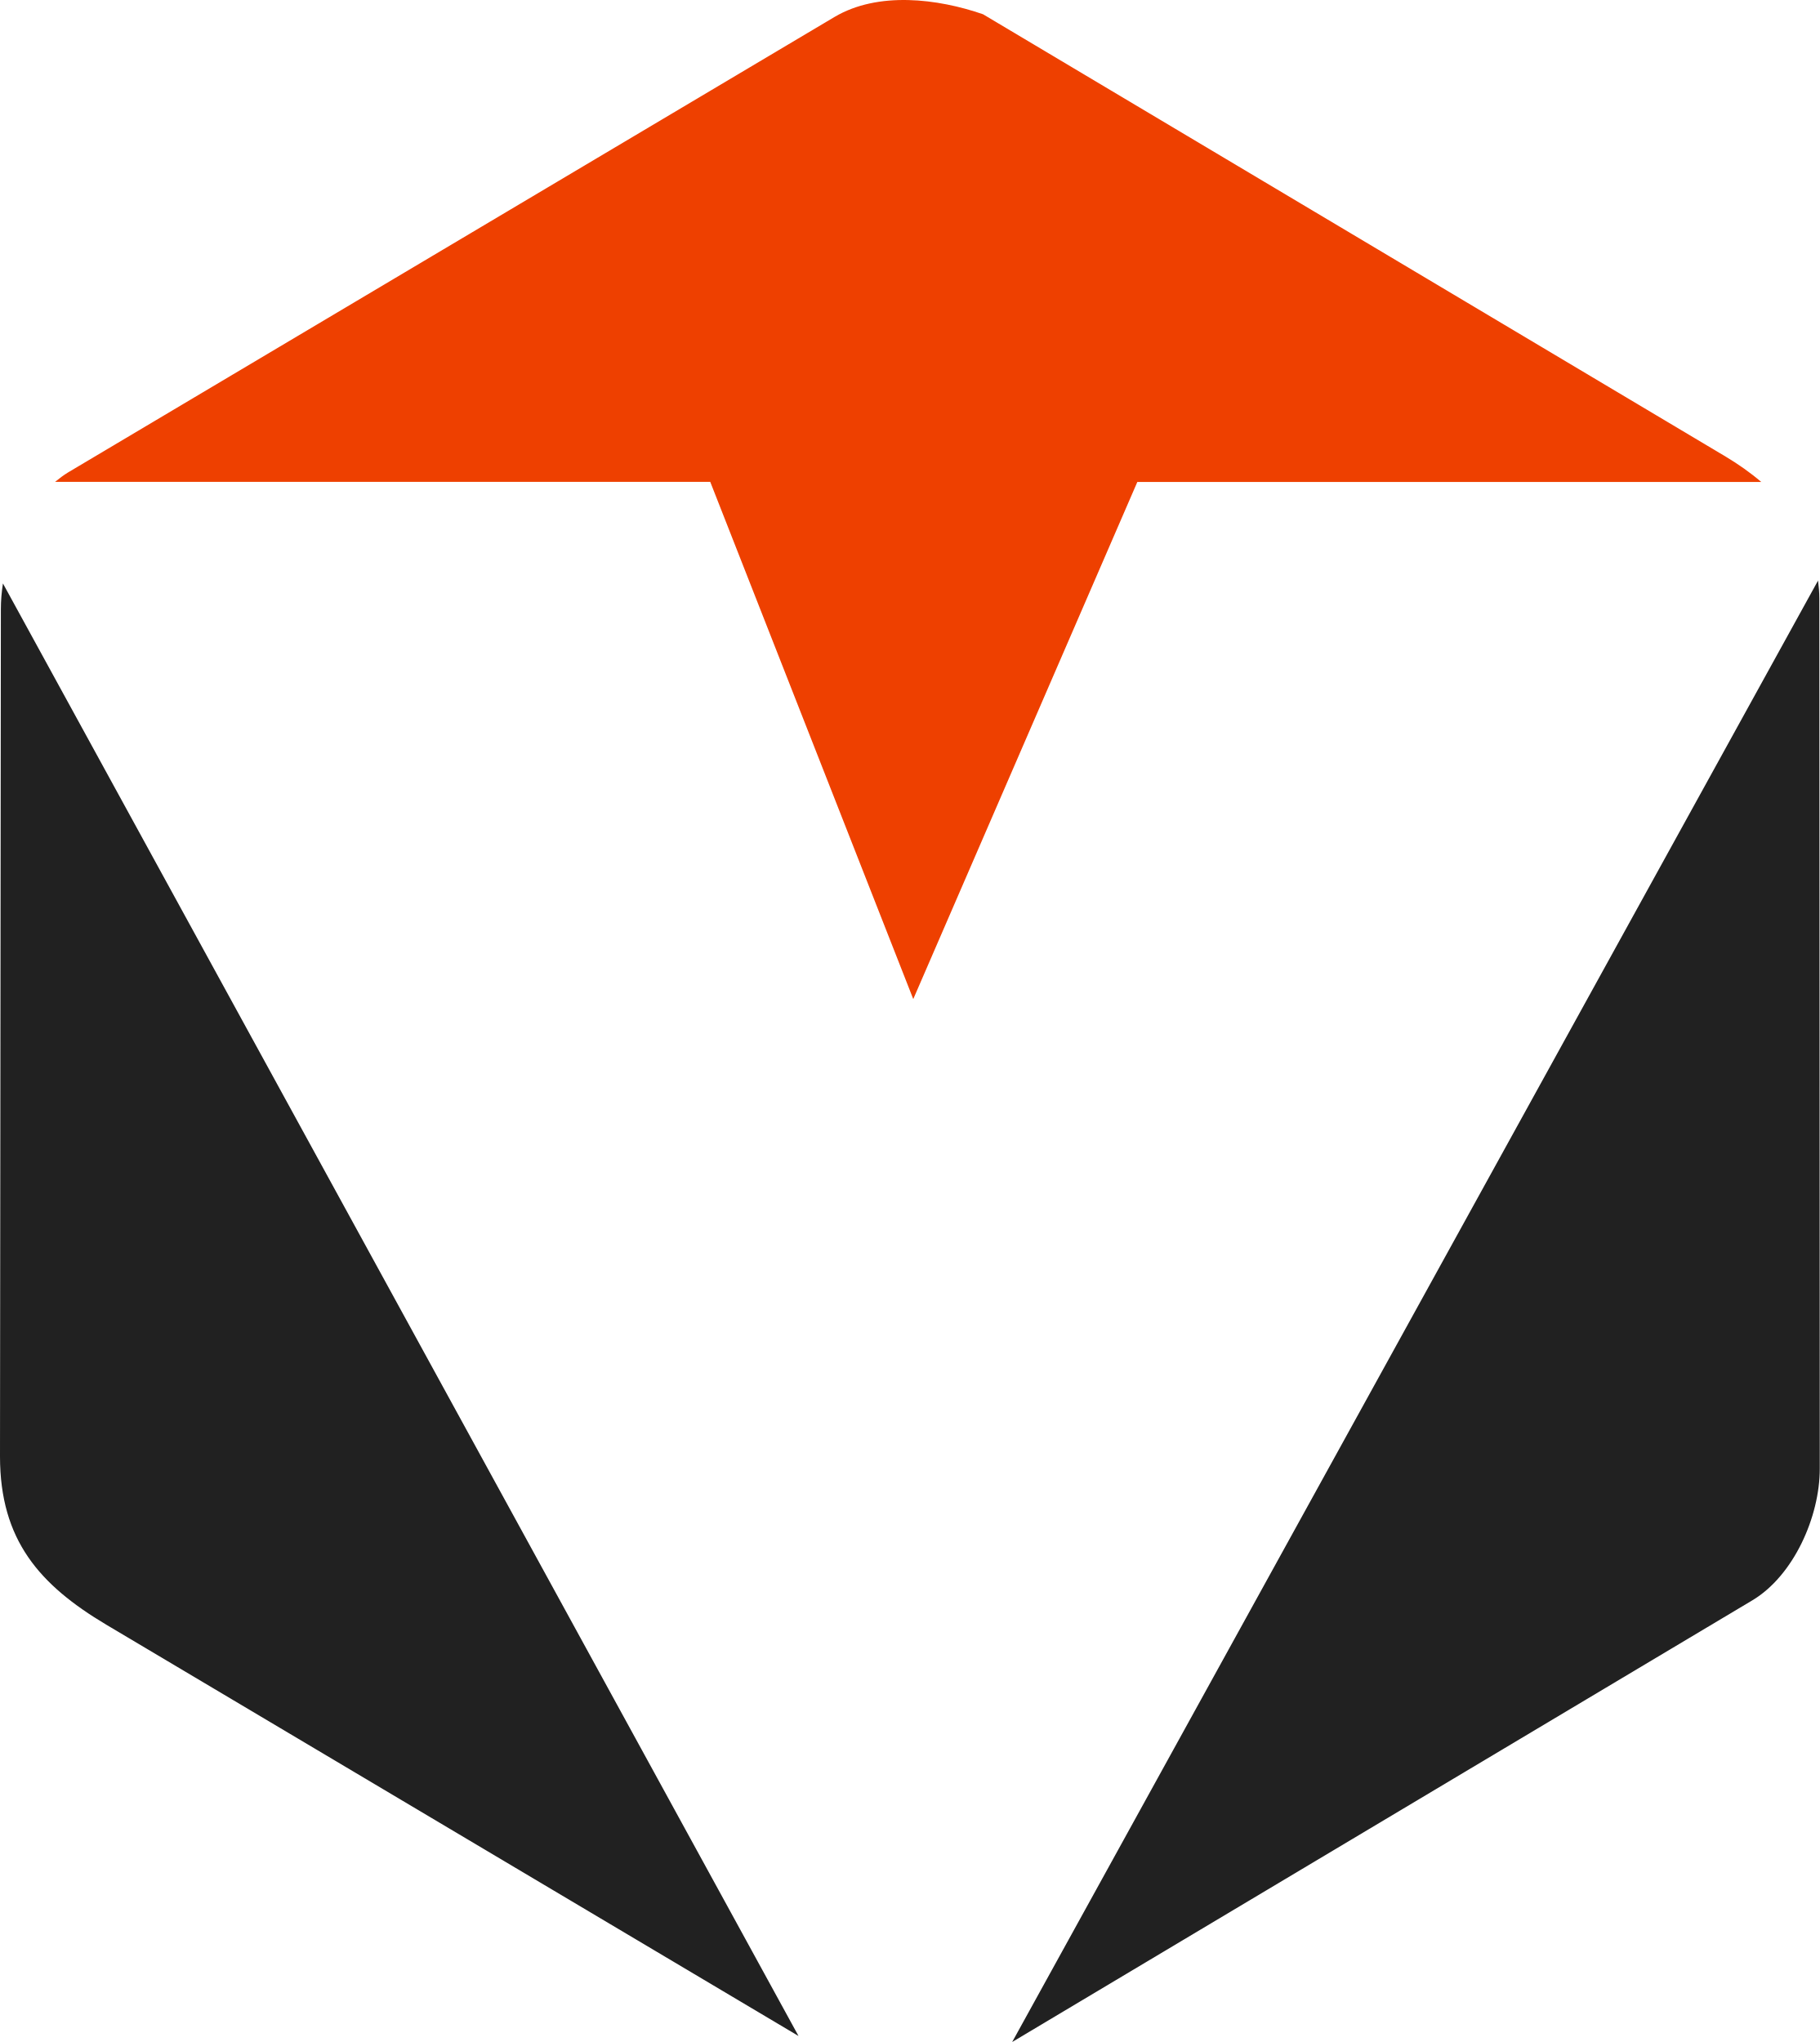
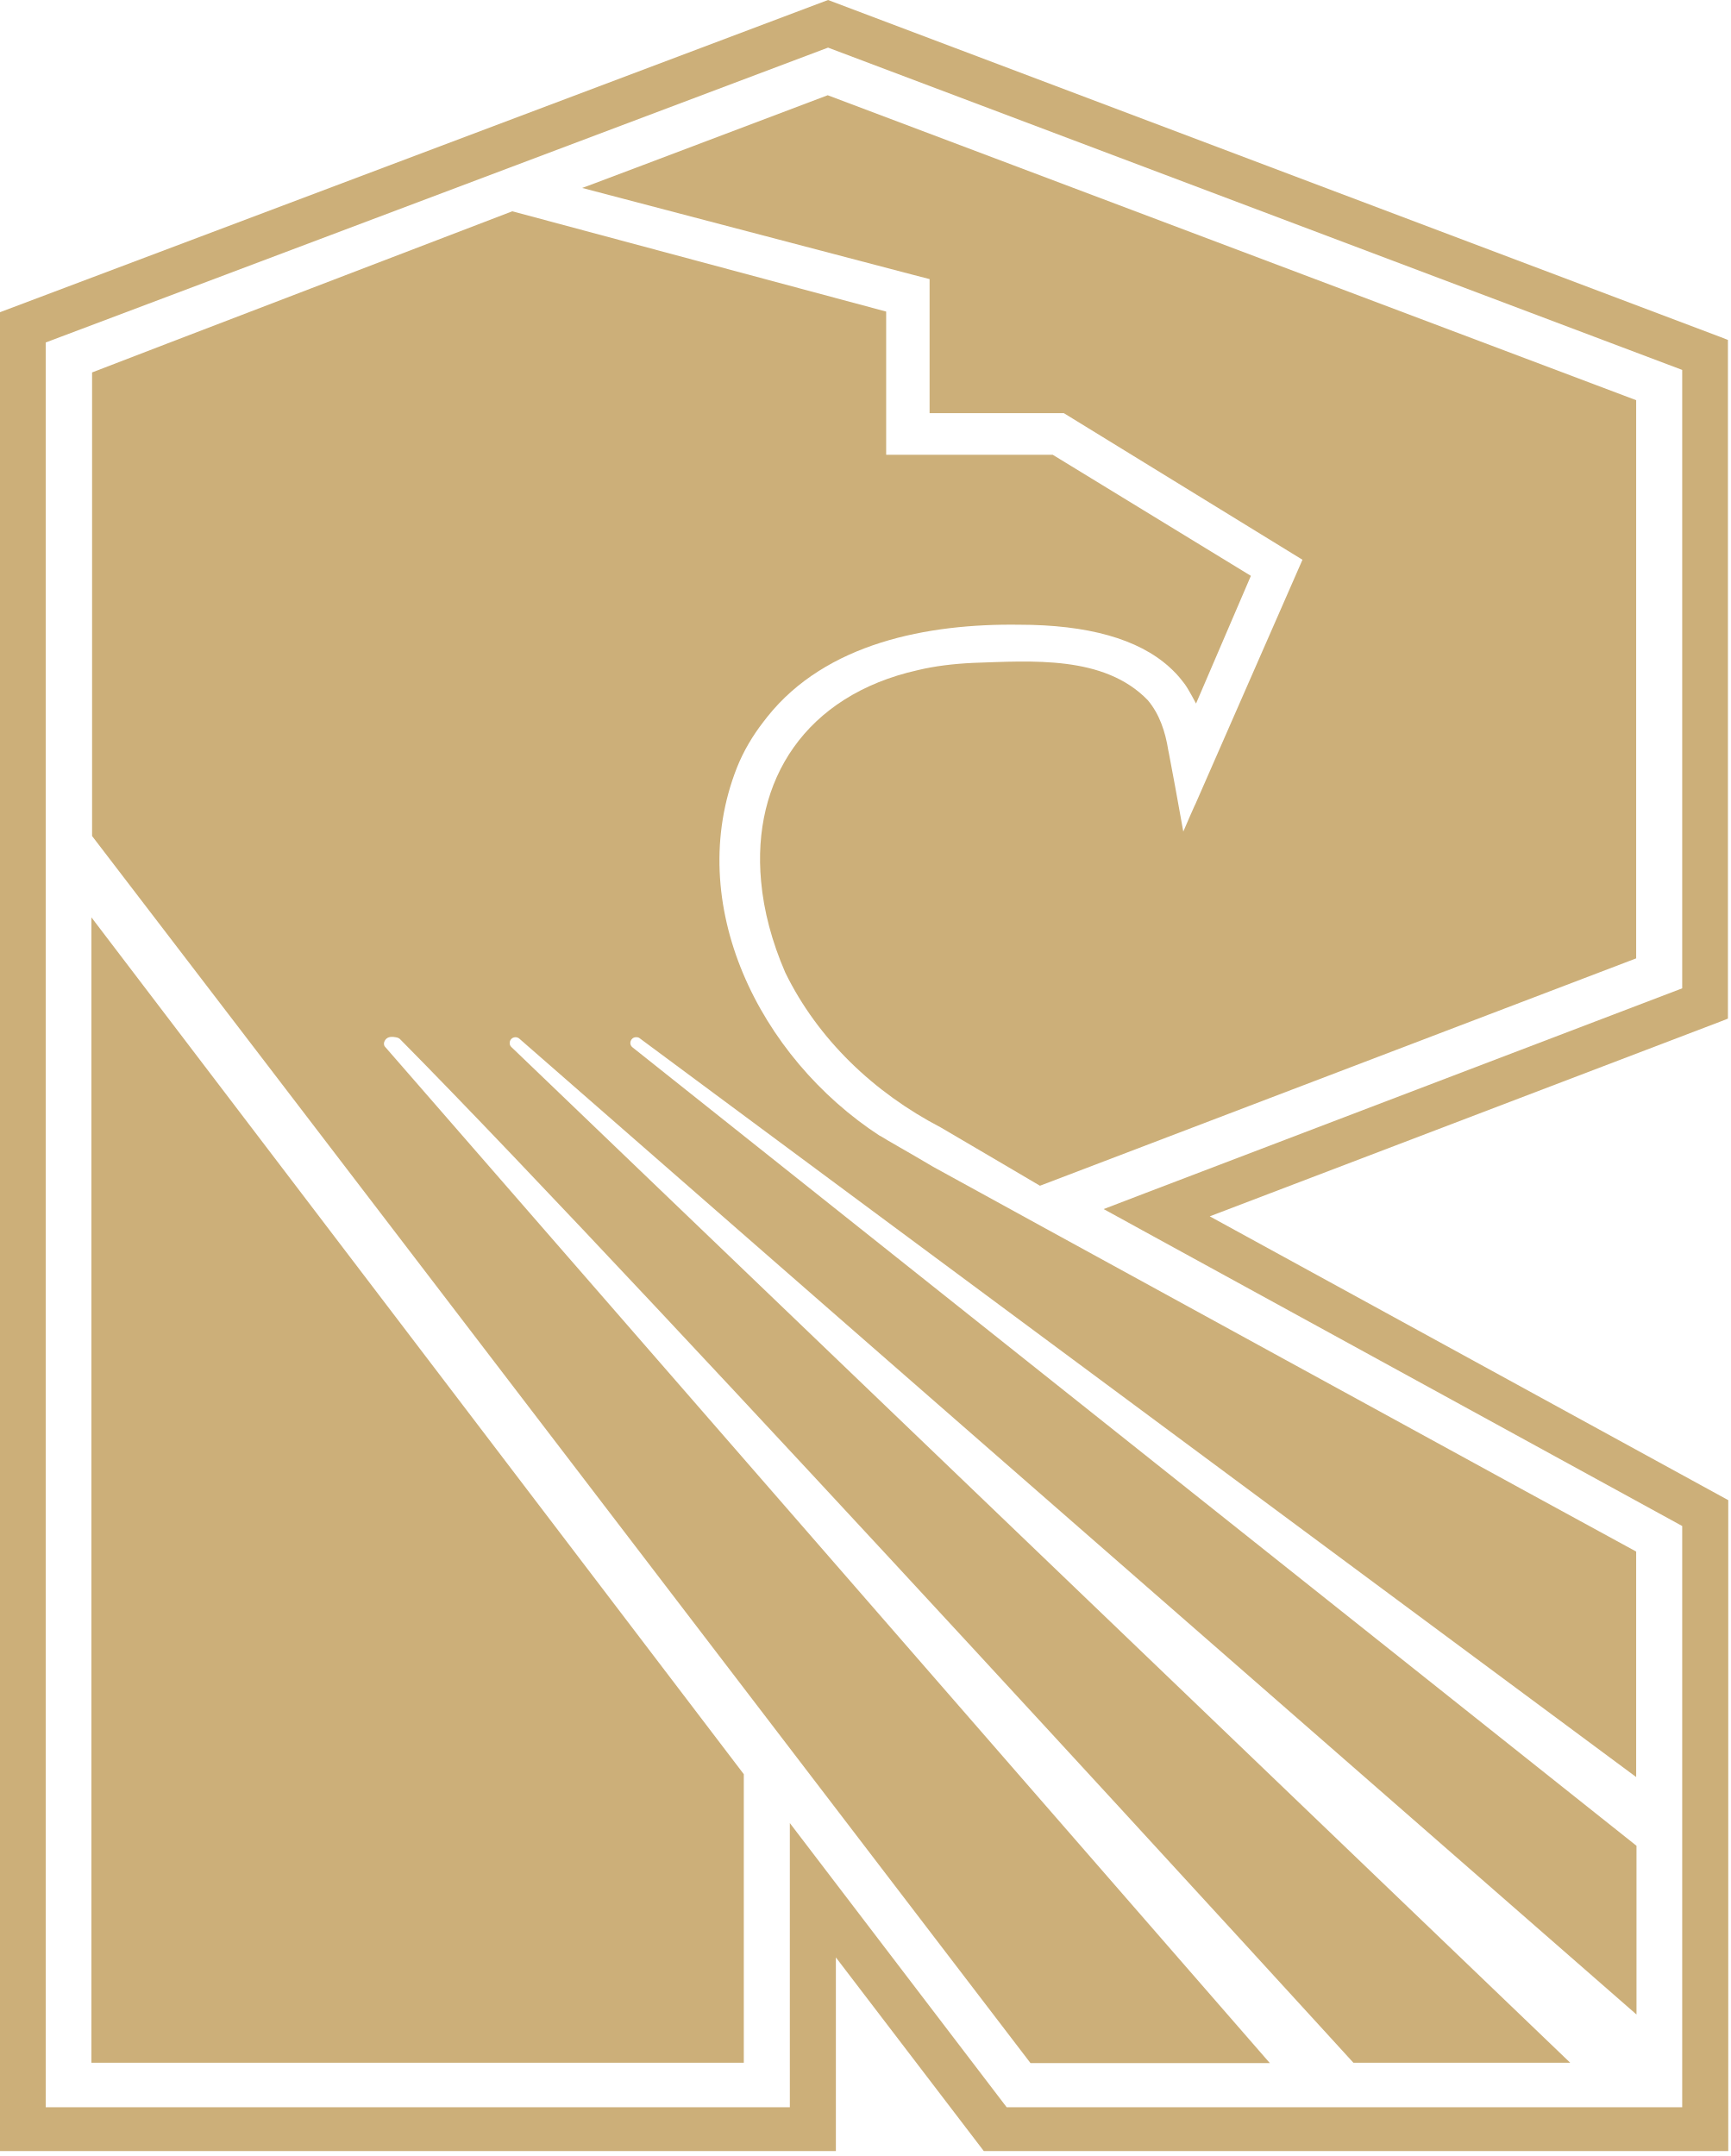
- <svg xmlns="http://www.w3.org/2000/svg" width="90" height="101" viewBox="0 0 90 101" fill="none">
-   <path d="M35.129 23.84L45.167 49.415L56.248 23.84H87.108C86.565 23.376 85.978 22.964 85.362 22.594L48.617 0.705C46.377 -0.07 43.427 -0.439 41.267 0.842L3.363 23.369C3.138 23.507 2.928 23.666 2.725 23.833H35.129V23.84Z" fill="#EE4000" />
-   <path d="M0.145 28.858C0.08 29.285 0.043 29.712 0.043 30.132L0 72.036C0 76.178 1.957 78.394 5.262 80.363L39.492 100.703L0.145 28.858Z" fill="#212121" />
-   <path d="M89.92 28.706L50.059 101L86.666 79.154C88.703 77.937 90 75.026 90 72.644L89.978 29.604C89.978 29.292 89.949 28.995 89.913 28.698L89.92 28.706Z" fill="#212121" />
+ <svg xmlns="http://www.w3.org/2000/svg" width="297" height="370" viewBox="0 0 297 370" fill="none">
+   <path d="M296.508 174.807V58.341L295.275 57.854L142.091 0L0 53.578V369.151H143.435V335.921C154.921 350.966 168.817 369.151 168.817 369.151H296.564V257.447C296.564 257.447 242.495 227.844 207.589 208.74L295.275 175.294L296.508 174.807ZM135.535 312.866V361.628H7.844V58.774L142.091 8.172L288.663 63.482V169.611L196.439 204.789L189.379 207.495C191.508 208.631 193.694 209.876 195.991 211.121C231.457 230.55 288.663 261.885 288.663 261.885V361.628H172.739C172.739 361.628 137.552 315.518 135.535 312.866Z" fill="#CCAF79" />
+   <path d="M110.266 28.359L101.077 31.822L99.9 32.255L156.378 47.084L159.516 47.896V70.897H182.544L223.501 96.062L205.124 138.005L205.011 138.222L204.171 140.116L203.05 142.714L201.65 134.975L200.585 129.292C200.529 129.13 200.529 128.913 200.473 128.751C199.969 125.558 198.96 122.527 196.943 120.146C189.435 112.407 176.997 113.435 166.967 113.76C163.606 113.922 160.412 114.301 157.499 115.004C138.168 119.334 128.98 133.946 130.604 151.265C131.053 156.298 132.453 161.601 134.751 166.905C140.354 178.379 149.991 187.525 161.421 193.478C164.95 195.535 178.454 203.49 178.454 203.49L280.763 164.47V68.678L142.034 16.344L110.266 28.359Z" fill="#CCAF79" />
+   <path d="M15.688 353.997H127.635V304.478L15.688 157.434V353.997Z" fill="#CCAF79" />
+   <path d="M160.132 200.243C156.322 197.97 151.952 195.535 151.055 194.939C151.055 194.939 151.055 194.939 150.999 194.939C130.212 181.409 117.269 155.053 126.458 131.727C127.579 128.913 129.148 126.261 130.997 123.88C131.221 123.609 131.445 123.285 131.669 123.014C141.754 110.35 159.179 106.995 174.868 107.211C186.634 107.211 195.318 109.647 200.641 114.463C201.426 115.167 202.21 115.979 202.826 116.79C202.994 117.007 203.162 117.223 203.331 117.44C204.059 118.468 205.236 120.741 205.236 120.741L214.648 98.823L180.639 78.041H152.064V53.47L87.91 36.26C87.91 36.26 19.666 62.4 15.8 63.915V143.471C25.213 155.702 176.829 354.051 176.829 354.051H217.898L66.058 179.623C65.834 179.353 65.834 178.974 66.002 178.649C66.339 178 66.955 177.837 67.852 178C68.3 178.054 68.524 178.216 68.636 178.324C112.227 222.378 232.242 353.997 232.242 353.997H269.445L87.742 179.677C87.518 179.461 87.462 179.244 87.462 178.974C87.462 178.487 87.854 178 88.47 178C88.694 178 88.975 178.108 89.143 178.27L280.819 345.717V316.763L108.529 179.732C107.8 179.136 108.249 178 109.145 178H109.201C109.425 178 109.649 178.054 109.817 178.216L280.763 304.965V266.269C280.763 266.323 160.132 200.297 160.132 200.243Z" fill="#CCAF79" />
</svg>
